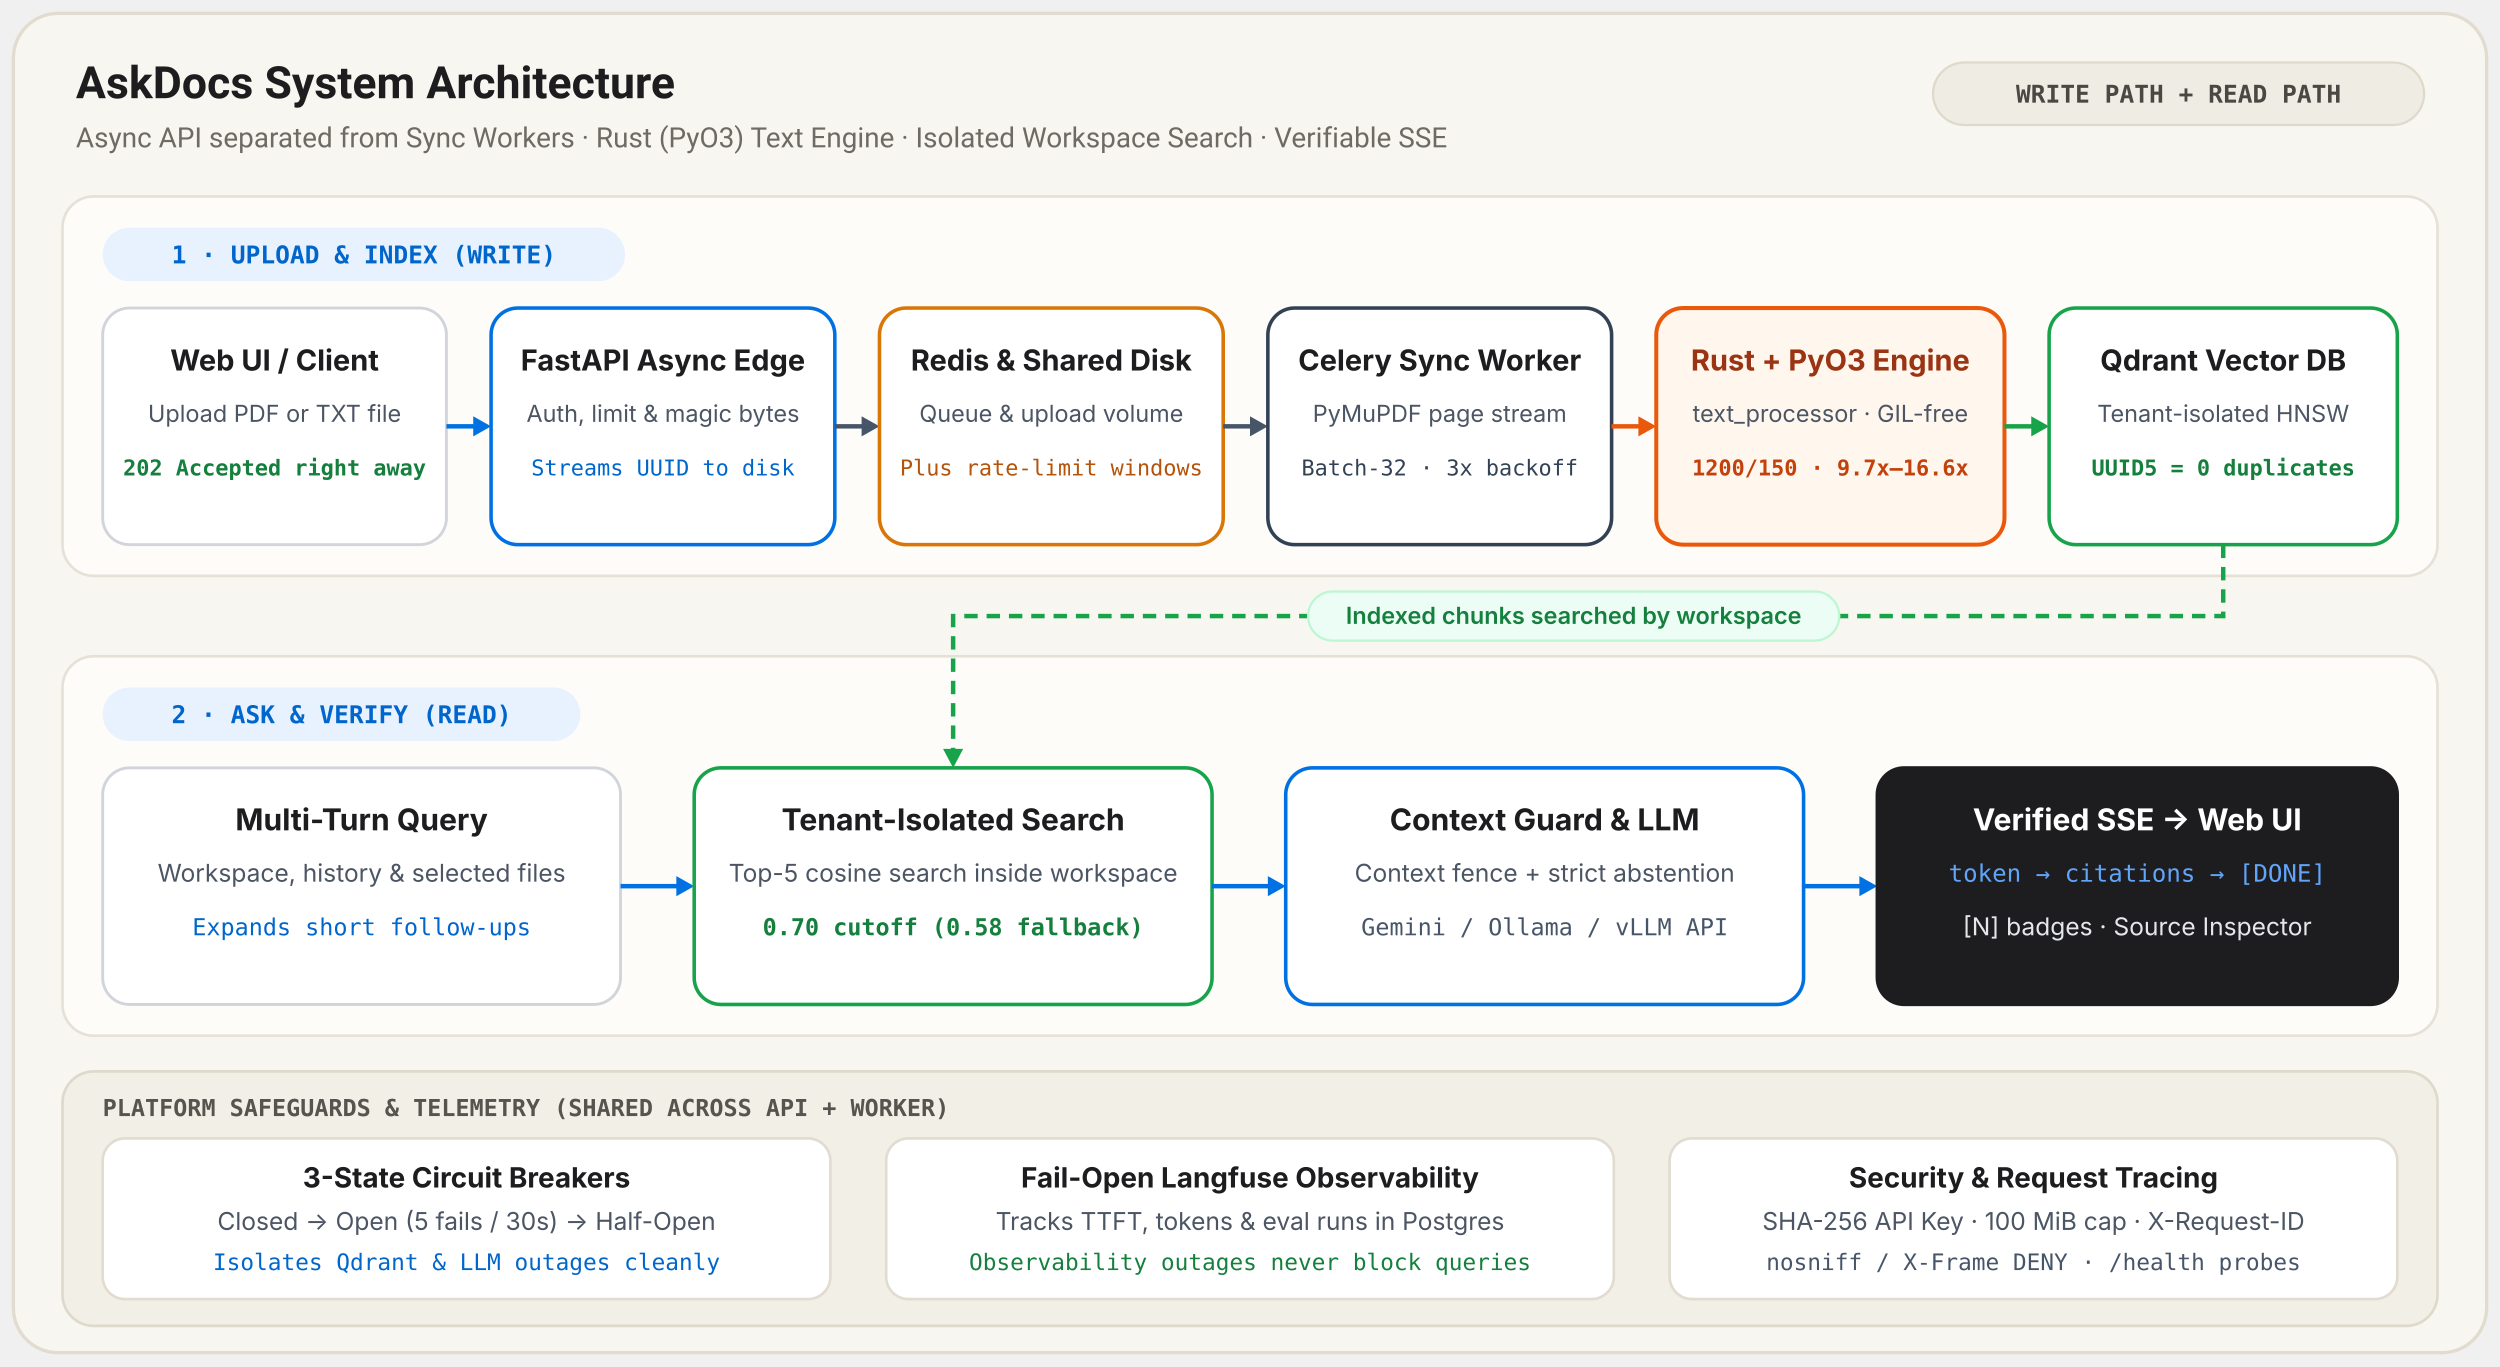
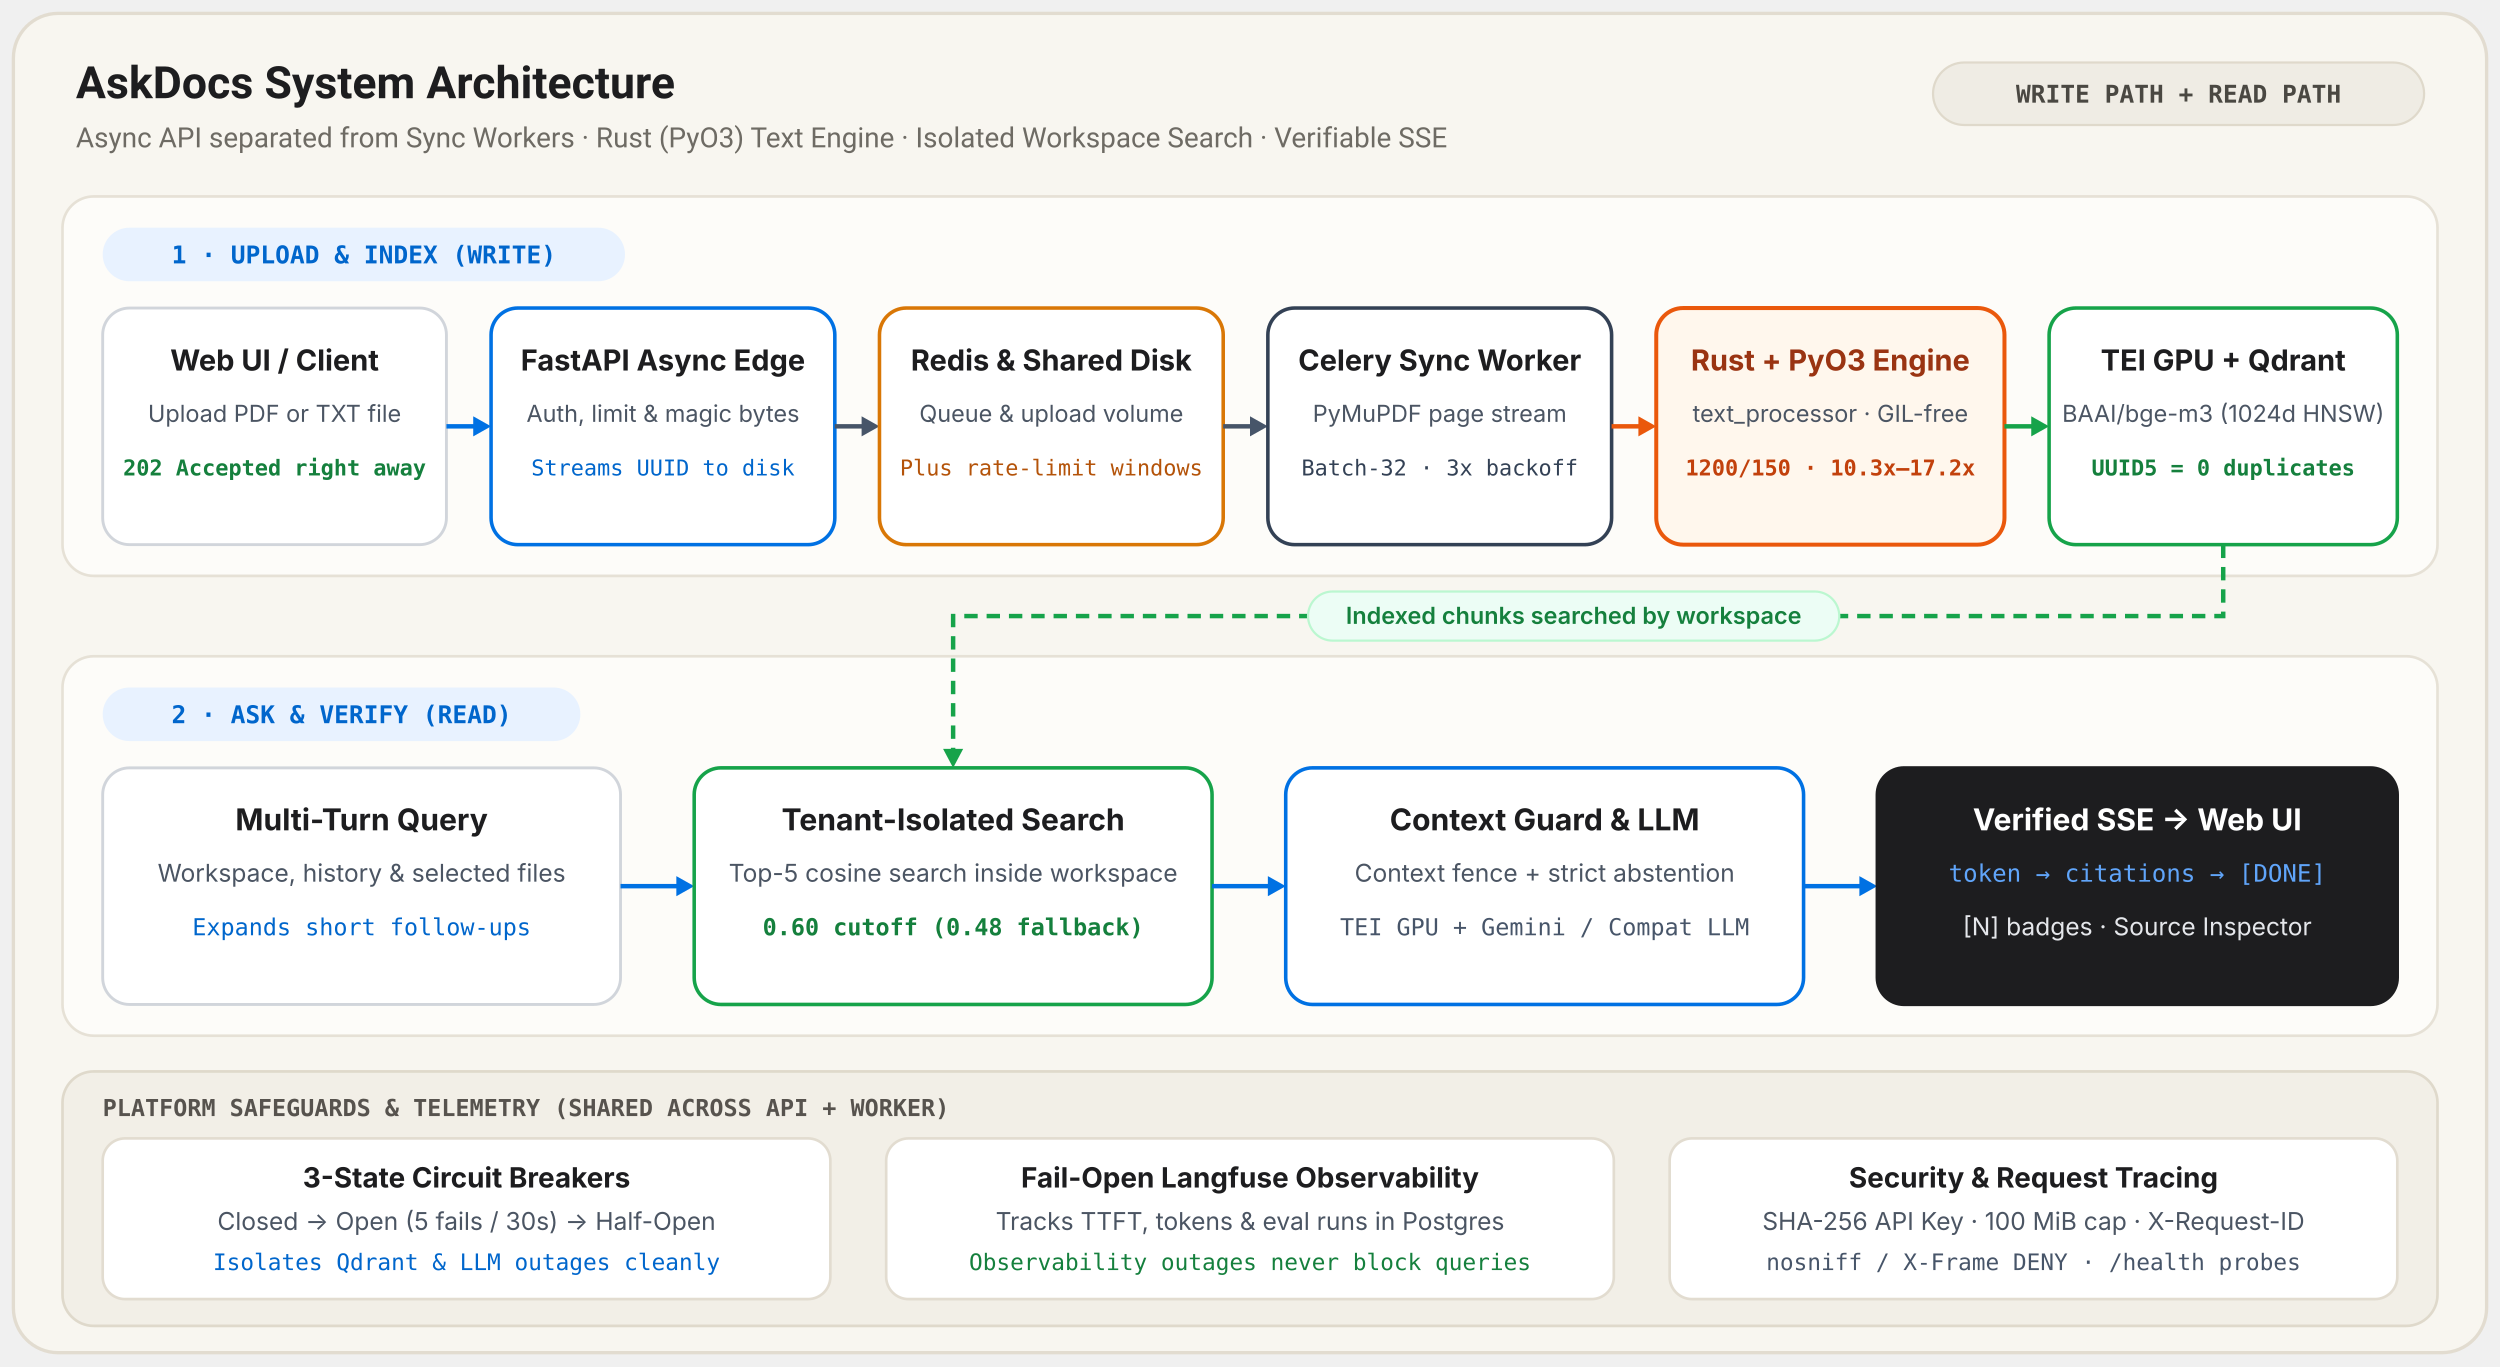
<svg xmlns="http://www.w3.org/2000/svg" viewBox="0 0 1120 612" width="1120" height="612" role="img" aria-label="AskDocs System Architecture">
  <rect x="6" y="6" width="1108" height="600" rx="20" fill="#F8F6F0" stroke="#E2DCD0" stroke-width="1.5" />
  <text x="34" y="44" font-family="-apple-system, BlinkMacSystemFont, 'Segoe UI', Roboto, Helvetica, Arial, sans-serif" font-size="20" font-weight="700" fill="#1D1D1F">
    AskDocs System Architecture
  </text>
  <text x="34" y="66" font-family="-apple-system, BlinkMacSystemFont, 'Segoe UI', Roboto, Helvetica, Arial, sans-serif" font-size="12.5" fill="#6E6B64">
    Async API separated from Sync Workers · Rust (PyO3) Text Engine · Isolated Workspace Search · Verifiable SSE
  </text>
  <rect x="866" y="28" width="220" height="28" rx="14" fill="#EFECE4" stroke="#DFD9CB" />
  <text x="976" y="46" text-anchor="middle" font-family="ui-monospace, SFMono-Regular, Menlo, monospace" font-size="11" font-weight="600" fill="#4A4842">
    WRITE PATH + READ PATH
  </text>
  <rect x="28" y="88" width="1064" height="170" rx="14" fill="#FDFCF9" stroke="#E6E1D6" stroke-width="1.2" />
  <rect x="46" y="102" width="234" height="24" rx="12" fill="#E8F2FF" />
  <text x="163" y="118" text-anchor="middle" font-family="ui-monospace, SFMono-Regular, Menlo, monospace" font-size="11" font-weight="700" fill="#0066CC">
    1 · UPLOAD &amp; INDEX (WRITE)
  </text>
  <rect x="46" y="138" width="154" height="106" rx="12" fill="#FFFFFF" stroke="#D1D5DB" stroke-width="1.3" />
  <text x="123" y="166" text-anchor="middle" font-family="-apple-system, BlinkMacSystemFont, 'Segoe UI', sans-serif" font-size="13" font-weight="700" fill="#1D1D1F">Web UI / Client</text>
  <text x="123" y="189" text-anchor="middle" font-family="-apple-system, BlinkMacSystemFont, 'Segoe UI', sans-serif" font-size="10.5" fill="#4B5563">Upload PDF or TXT file</text>
  <text x="123" y="213" text-anchor="middle" font-family="ui-monospace, SFMono-Regular, Menlo, monospace" font-size="9.8" font-weight="600" fill="#15803D">202 Accepted right away</text>
  <line x1="200" y1="191" x2="214" y2="191" stroke="#0071E3" stroke-width="2" />
  <polygon points="220,191 212,186.5 212,195.5" fill="#0071E3" />
  <rect x="220" y="138" width="154" height="106" rx="12" fill="#FFFFFF" stroke="#0071E3" stroke-width="1.6" />
  <text x="297" y="166" text-anchor="middle" font-family="-apple-system, BlinkMacSystemFont, 'Segoe UI', sans-serif" font-size="13" font-weight="700" fill="#1D1D1F">FastAPI Async Edge</text>
  <text x="297" y="189" text-anchor="middle" font-family="-apple-system, BlinkMacSystemFont, 'Segoe UI', sans-serif" font-size="10.5" fill="#4B5563">Auth, limit &amp; magic bytes</text>
  <text x="297" y="213" text-anchor="middle" font-family="ui-monospace, SFMono-Regular, Menlo, monospace" font-size="9.8" fill="#0066CC">Streams UUID to disk</text>
  <line x1="374" y1="191" x2="388" y2="191" stroke="#475569" stroke-width="2" />
  <polygon points="394,191 386,186.5 386,195.5" fill="#475569" />
  <rect x="394" y="138" width="154" height="106" rx="12" fill="#FFFFFF" stroke="#D97706" stroke-width="1.6" />
  <text x="471" y="166" text-anchor="middle" font-family="-apple-system, BlinkMacSystemFont, 'Segoe UI', sans-serif" font-size="13" font-weight="700" fill="#1D1D1F">Redis &amp; Shared Disk</text>
  <text x="471" y="189" text-anchor="middle" font-family="-apple-system, BlinkMacSystemFont, 'Segoe UI', sans-serif" font-size="10.5" fill="#4B5563">Queue &amp; upload volume</text>
  <text x="471" y="213" text-anchor="middle" font-family="ui-monospace, SFMono-Regular, Menlo, monospace" font-size="9.8" fill="#B45309">Plus rate-limit windows</text>
  <line x1="548" y1="191" x2="562" y2="191" stroke="#475569" stroke-width="2" />
  <polygon points="568,191 560,186.5 560,195.5" fill="#475569" />
  <rect x="568" y="138" width="154" height="106" rx="12" fill="#FFFFFF" stroke="#334155" stroke-width="1.6" />
  <text x="645" y="166" text-anchor="middle" font-family="-apple-system, BlinkMacSystemFont, 'Segoe UI', sans-serif" font-size="13" font-weight="700" fill="#1D1D1F">Celery Sync Worker</text>
  <text x="645" y="189" text-anchor="middle" font-family="-apple-system, BlinkMacSystemFont, 'Segoe UI', sans-serif" font-size="10.5" fill="#4B5563">PyMuPDF page stream</text>
  <text x="645" y="213" text-anchor="middle" font-family="ui-monospace, SFMono-Regular, Menlo, monospace" font-size="9.8" fill="#334155">Batch-32 · 3x backoff</text>
  <line x1="722" y1="191" x2="736" y2="191" stroke="#EA580C" stroke-width="2" />
  <polygon points="742,191 734,186.5 734,195.5" fill="#EA580C" />
  <rect x="742" y="138" width="156" height="106" rx="12" fill="#FFF7ED" stroke="#EA580C" stroke-width="1.8" />
  <text x="820" y="166" text-anchor="middle" font-family="-apple-system, BlinkMacSystemFont, 'Segoe UI', sans-serif" font-size="13" font-weight="700" fill="#9A3412">Rust + PyO3 Engine</text>
  <text x="820" y="189" text-anchor="middle" font-family="-apple-system, BlinkMacSystemFont, 'Segoe UI', sans-serif" font-size="10.5" fill="#4B5563">text_processor · GIL-free</text>
-   <text x="820" y="213" text-anchor="middle" font-family="ui-monospace, SFMono-Regular, Menlo, monospace" font-size="9.8" font-weight="600" fill="#C2410C">1200/150 · 9.7x–16.6x</text>
+   <text x="820" y="213" text-anchor="middle" font-family="ui-monospace, SFMono-Regular, Menlo, monospace" font-size="9.8" font-weight="600" fill="#C2410C">1200/150 · 10.3x–17.2x</text>
  <line x1="898" y1="191" x2="912" y2="191" stroke="#16A34A" stroke-width="2" />
  <polygon points="918,191 910,186.5 910,195.5" fill="#16A34A" />
  <rect x="918" y="138" width="156" height="106" rx="12" fill="#FFFFFF" stroke="#16A34A" stroke-width="1.6" />
-   <text x="996" y="166" text-anchor="middle" font-family="-apple-system, BlinkMacSystemFont, 'Segoe UI', sans-serif" font-size="13" font-weight="700" fill="#1D1D1F">Qdrant Vector DB</text>
-   <text x="996" y="189" text-anchor="middle" font-family="-apple-system, BlinkMacSystemFont, 'Segoe UI', sans-serif" font-size="10.5" fill="#4B5563">Tenant-isolated HNSW</text>
+   <text x="996" y="166" text-anchor="middle" font-family="-apple-system, BlinkMacSystemFont, 'Segoe UI', sans-serif" font-size="13" font-weight="700" fill="#1D1D1F">TEI GPU + Qdrant</text>
+   <text x="996" y="189" text-anchor="middle" font-family="-apple-system, BlinkMacSystemFont, 'Segoe UI', sans-serif" font-size="10.5" fill="#4B5563">BAAI/bge-m3 (1024d HNSW)</text>
  <text x="996" y="213" text-anchor="middle" font-family="ui-monospace, SFMono-Regular, Menlo, monospace" font-size="9.8" font-weight="600" fill="#15803D">UUID5 = 0 duplicates</text>
  <rect x="28" y="294" width="1064" height="170" rx="14" fill="#FDFCF9" stroke="#E6E1D6" stroke-width="1.2" />
  <rect x="46" y="308" width="214" height="24" rx="12" fill="#E8F2FF" />
  <text x="153" y="324" text-anchor="middle" font-family="ui-monospace, SFMono-Regular, Menlo, monospace" font-size="11" font-weight="700" fill="#0066CC">
    2 · ASK &amp; VERIFY (READ)
  </text>
  <polyline points="996,244 996,276 427,276 427,338" fill="none" stroke="#16A34A" stroke-width="2" stroke-dasharray="6,4" />
  <polygon points="427,344 422.5,335.5 431.5,335.5" fill="#16A34A" />
  <rect x="586" y="265" width="238" height="22" rx="11" fill="#ECFDF5" stroke="#BBF7D0" stroke-width="1" />
  <text x="705" y="279.5" text-anchor="middle" font-family="-apple-system, BlinkMacSystemFont, 'Segoe UI', sans-serif" font-size="10.5" font-weight="600" fill="#15803D">
    Indexed chunks searched by workspace
  </text>
  <rect x="46" y="344" width="232" height="106" rx="12" fill="#FFFFFF" stroke="#D1D5DB" stroke-width="1.3" />
  <text x="162" y="372" text-anchor="middle" font-family="-apple-system, BlinkMacSystemFont, 'Segoe UI', sans-serif" font-size="13.5" font-weight="700" fill="#1D1D1F">Multi-Turn Query</text>
  <text x="162" y="395" text-anchor="middle" font-family="-apple-system, BlinkMacSystemFont, 'Segoe UI', sans-serif" font-size="11" fill="#4B5563">Workspace, history &amp; selected files</text>
  <text x="162" y="419" text-anchor="middle" font-family="ui-monospace, SFMono-Regular, Menlo, monospace" font-size="10.5" fill="#0066CC">Expands short follow-ups</text>
  <line x1="278" y1="397" x2="305" y2="397" stroke="#0071E3" stroke-width="2" />
  <polygon points="311,397 303,392.5 303,401.5" fill="#0071E3" />
  <rect x="311" y="344" width="232" height="106" rx="12" fill="#FFFFFF" stroke="#16A34A" stroke-width="1.6" />
  <text x="427" y="372" text-anchor="middle" font-family="-apple-system, BlinkMacSystemFont, 'Segoe UI', sans-serif" font-size="13.5" font-weight="700" fill="#1D1D1F">Tenant-Isolated Search</text>
  <text x="427" y="395" text-anchor="middle" font-family="-apple-system, BlinkMacSystemFont, 'Segoe UI', sans-serif" font-size="11" fill="#4B5563">Top-5 cosine search inside workspace</text>
-   <text x="427" y="419" text-anchor="middle" font-family="ui-monospace, SFMono-Regular, Menlo, monospace" font-size="10.5" font-weight="600" fill="#15803D">0.70 cutoff (0.58 fallback)</text>
+   <text x="427" y="419" text-anchor="middle" font-family="ui-monospace, SFMono-Regular, Menlo, monospace" font-size="10.5" font-weight="600" fill="#15803D">0.60 cutoff (0.48 fallback)</text>
  <line x1="543" y1="397" x2="570" y2="397" stroke="#0071E3" stroke-width="2" />
  <polygon points="576,397 568,392.5 568,401.5" fill="#0071E3" />
  <rect x="576" y="344" width="232" height="106" rx="12" fill="#FFFFFF" stroke="#0071E3" stroke-width="1.6" />
  <text x="692" y="372" text-anchor="middle" font-family="-apple-system, BlinkMacSystemFont, 'Segoe UI', sans-serif" font-size="13.5" font-weight="700" fill="#1D1D1F">Context Guard &amp; LLM</text>
  <text x="692" y="395" text-anchor="middle" font-family="-apple-system, BlinkMacSystemFont, 'Segoe UI', sans-serif" font-size="11" fill="#4B5563">Context fence + strict abstention</text>
-   <text x="692" y="419" text-anchor="middle" font-family="ui-monospace, SFMono-Regular, Menlo, monospace" font-size="10.5" fill="#475569">Gemini / Ollama / vLLM API</text>
+   <text x="692" y="419" text-anchor="middle" font-family="ui-monospace, SFMono-Regular, Menlo, monospace" font-size="10.5" fill="#475569">TEI GPU + Gemini / Compat LLM</text>
  <line x1="808" y1="397" x2="835" y2="397" stroke="#0071E3" stroke-width="2" />
  <polygon points="841,397 833,392.5 833,401.5" fill="#0071E3" />
  <rect x="841" y="344" width="233" height="106" rx="12" fill="#1D1D1F" stroke="#1D1D1F" stroke-width="1.5" />
  <text x="957.5" y="372" text-anchor="middle" font-family="-apple-system, BlinkMacSystemFont, 'Segoe UI', sans-serif" font-size="13.5" font-weight="700" fill="#FFFFFF">Verified SSE → Web UI</text>
  <text x="957.5" y="395" text-anchor="middle" font-family="ui-monospace, SFMono-Regular, Menlo, monospace" font-size="10.8" fill="#60A5FA">token → citations → [DONE]</text>
  <text x="957.5" y="419" text-anchor="middle" font-family="-apple-system, BlinkMacSystemFont, 'Segoe UI', sans-serif" font-size="11" fill="#E5E7EB">[N] badges · Source Inspector</text>
  <rect x="28" y="480" width="1064" height="114" rx="14" fill="#F2EFE7" stroke="#DFD9CB" stroke-width="1.2" />
  <text x="46" y="500" font-family="ui-monospace, SFMono-Regular, Menlo, monospace" font-size="10.5" font-weight="700" fill="#57534E">
    PLATFORM SAFEGUARDS &amp; TELEMETRY (SHARED ACROSS API + WORKER)
  </text>
  <rect x="46" y="510" width="326" height="72" rx="10" fill="#FFFFFF" stroke="#E2DCD0" stroke-width="1.2" />
  <text x="209" y="532" text-anchor="middle" font-family="-apple-system, BlinkMacSystemFont, 'Segoe UI', sans-serif" font-size="12.5" font-weight="700" fill="#1D1D1F">3-State Circuit Breakers</text>
  <text x="209" y="551" text-anchor="middle" font-family="-apple-system, BlinkMacSystemFont, 'Segoe UI', sans-serif" font-size="11" fill="#4B5563">Closed → Open (5 fails / 30s) → Half-Open</text>
  <text x="209" y="569" text-anchor="middle" font-family="ui-monospace, SFMono-Regular, Menlo, monospace" font-size="10.2" fill="#0066CC">Isolates Qdrant &amp; LLM outages cleanly</text>
  <rect x="397" y="510" width="326" height="72" rx="10" fill="#FFFFFF" stroke="#E2DCD0" stroke-width="1.2" />
  <text x="560" y="532" text-anchor="middle" font-family="-apple-system, BlinkMacSystemFont, 'Segoe UI', sans-serif" font-size="12.5" font-weight="700" fill="#1D1D1F">Fail-Open Langfuse Observability</text>
  <text x="560" y="551" text-anchor="middle" font-family="-apple-system, BlinkMacSystemFont, 'Segoe UI', sans-serif" font-size="11" fill="#4B5563">Tracks TTFT, tokens &amp; eval runs in Postgres</text>
  <text x="560" y="569" text-anchor="middle" font-family="ui-monospace, SFMono-Regular, Menlo, monospace" font-size="10.2" fill="#15803D">Observability outages never block queries</text>
  <rect x="748" y="510" width="326" height="72" rx="10" fill="#FFFFFF" stroke="#E2DCD0" stroke-width="1.2" />
  <text x="911" y="532" text-anchor="middle" font-family="-apple-system, BlinkMacSystemFont, 'Segoe UI', sans-serif" font-size="12.5" font-weight="700" fill="#1D1D1F">Security &amp; Request Tracing</text>
  <text x="911" y="551" text-anchor="middle" font-family="-apple-system, BlinkMacSystemFont, 'Segoe UI', sans-serif" font-size="11" fill="#4B5563">SHA-256 API Key · 100 MiB cap · X-Request-ID</text>
  <text x="911" y="569" text-anchor="middle" font-family="ui-monospace, SFMono-Regular, Menlo, monospace" font-size="10.2" fill="#475569">nosniff / X-Frame DENY · /health probes</text>
</svg>
